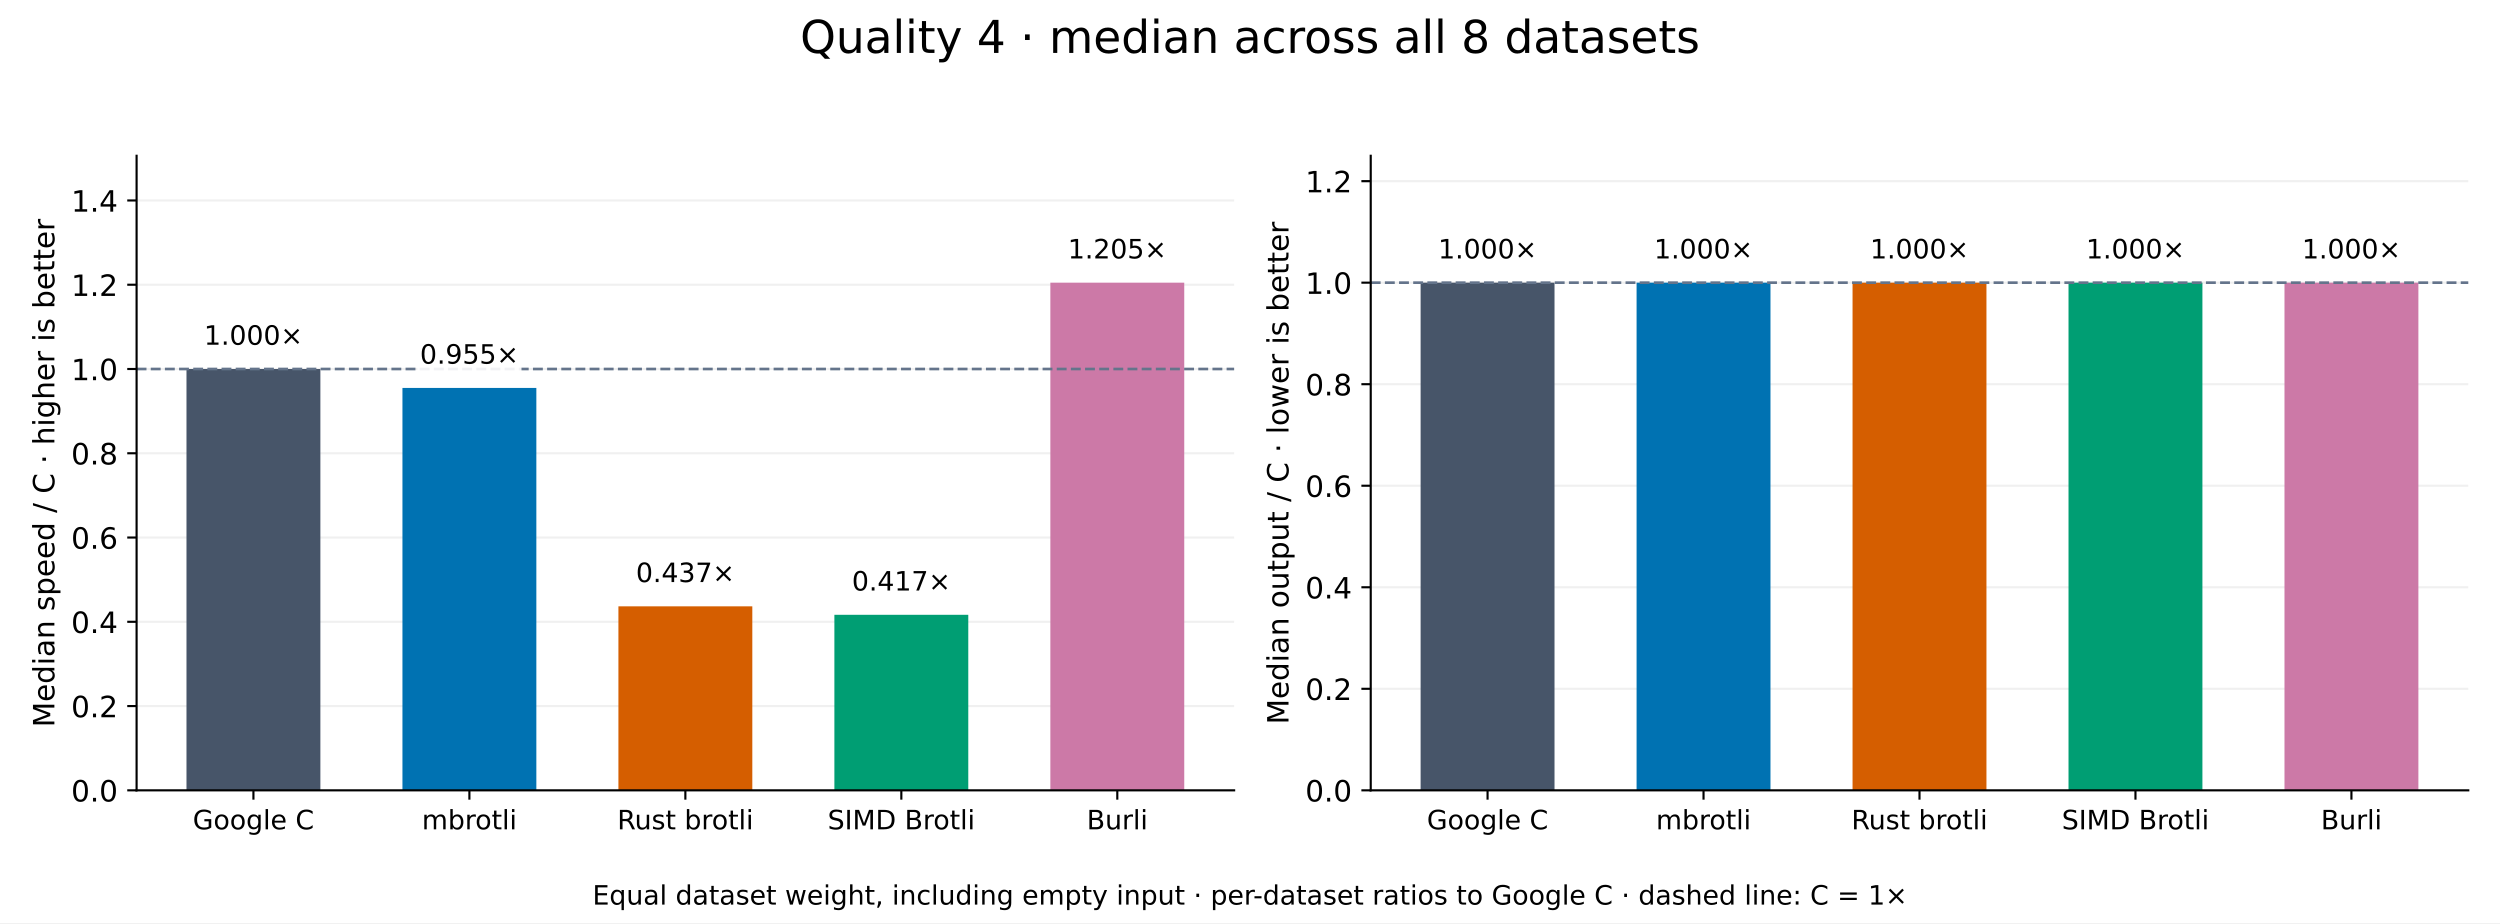
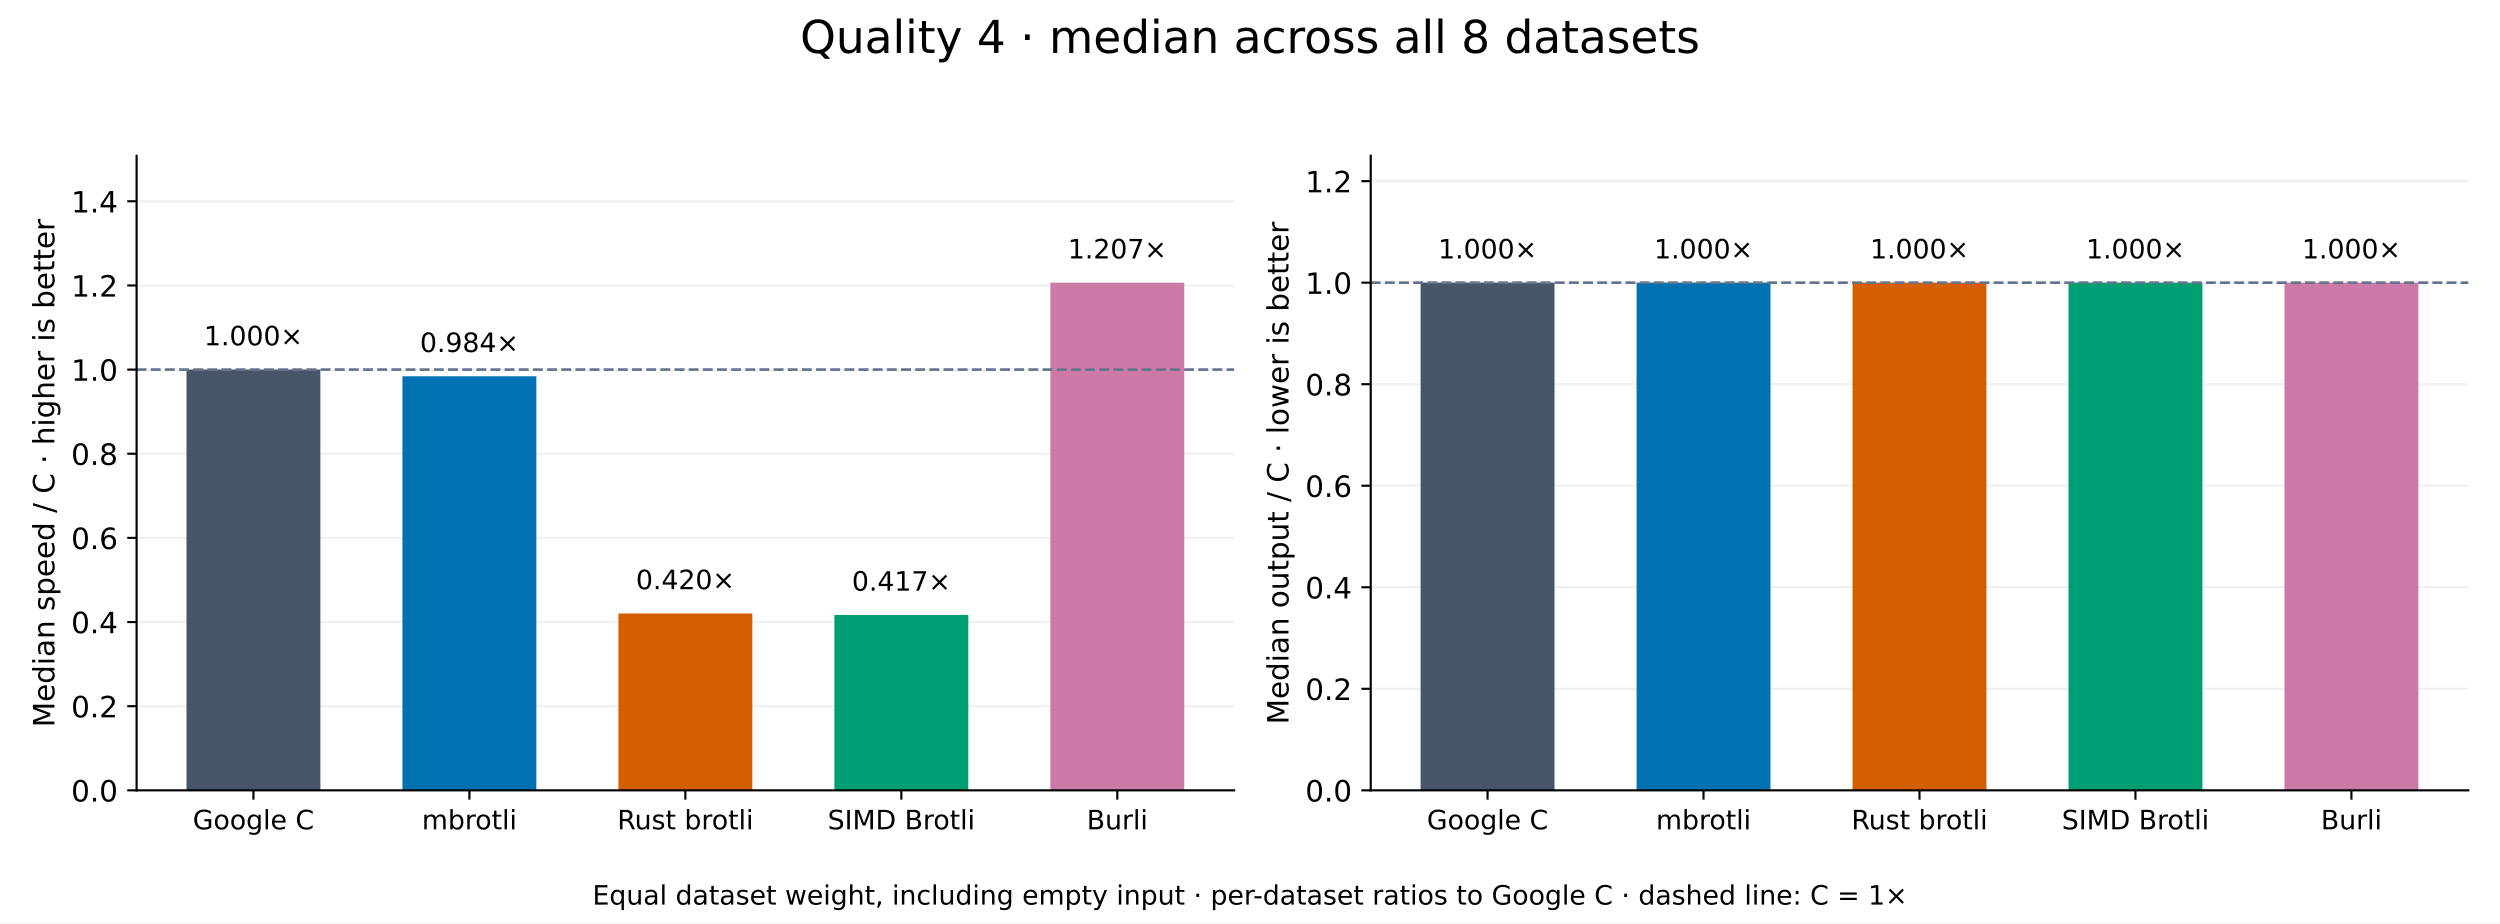
<svg xmlns="http://www.w3.org/2000/svg" xmlns:xlink="http://www.w3.org/1999/xlink" width="936pt" height="345.6pt" viewBox="0 0 936 345.6" version="1.1">
  <defs>
    <style type="text/css">*{stroke-linejoin: round; stroke-linecap: butt}</style>
  </defs>
  <g id="figure_1">
    <g id="patch_1">
      <path d="M 0 345.6 L 936 345.6 L 936 0 L 0 0 z " style="fill: #ffffff" />
    </g>
    <g id="axes_1">
      <g id="patch_2">
        <path d="M 51.14 295.904 L 462.06 295.904 L 462.06 58.32 L 51.14 58.32 z " style="fill: #ffffff" />
      </g>
      <g id="matplotlib.axis_1">
        <g id="xtick_1">
          <g id="line2d_1">
            <defs>
              <path id="m98f23d96c9" d="M 0 0 L 0 3.5 " style="stroke: #000000; stroke-width: 0.8" />
            </defs>
            <g>
              <use xlink:href="#m98f23d96c9" x="94.884" y="295.904" style="stroke: #000000; stroke-width: 0.8" />
            </g>
          </g>
          <g id="text_1">
            <text style="font-size: 10px; font-family: 'DejaVu Sans', 'Bitstream Vera Sans', 'Computer Modern Sans Serif', 'Lucida Grande', 'Verdana', 'Geneva', 'Lucid', 'Arial', 'Helvetica', 'Avant Garde', sans-serif; text-anchor: middle" x="94.884" y="310.502" transform="rotate(-0 94.88414 310.5024)">Google C</text>
          </g>
        </g>
        <g id="xtick_2">
          <g id="line2d_2">
            <g>
              <use xlink:href="#m98f23d96c9" x="175.742" y="295.904" style="stroke: #000000; stroke-width: 0.8" />
            </g>
          </g>
          <g id="text_2">
            <text style="font-size: 10px; font-family: 'DejaVu Sans', 'Bitstream Vera Sans', 'Computer Modern Sans Serif', 'Lucida Grande', 'Verdana', 'Geneva', 'Lucid', 'Arial', 'Helvetica', 'Avant Garde', sans-serif; text-anchor: middle" x="175.742" y="310.502" transform="rotate(-0 175.7421 310.5024)">mbrotli</text>
          </g>
        </g>
        <g id="xtick_3">
          <g id="line2d_3">
            <g>
              <use xlink:href="#m98f23d96c9" x="256.6" y="295.904" style="stroke: #000000; stroke-width: 0.8" />
            </g>
          </g>
          <g id="text_3">
            <text style="font-size: 10px; font-family: 'DejaVu Sans', 'Bitstream Vera Sans', 'Computer Modern Sans Serif', 'Lucida Grande', 'Verdana', 'Geneva', 'Lucid', 'Arial', 'Helvetica', 'Avant Garde', sans-serif; text-anchor: middle" x="256.6" y="310.502" transform="rotate(-0 256.6 310.5024)">Rust brotli</text>
          </g>
        </g>
        <g id="xtick_4">
          <g id="line2d_4">
            <g>
              <use xlink:href="#m98f23d96c9" x="337.458" y="295.904" style="stroke: #000000; stroke-width: 0.8" />
            </g>
          </g>
          <g id="text_4">
            <text style="font-size: 10px; font-family: 'DejaVu Sans', 'Bitstream Vera Sans', 'Computer Modern Sans Serif', 'Lucida Grande', 'Verdana', 'Geneva', 'Lucid', 'Arial', 'Helvetica', 'Avant Garde', sans-serif; text-anchor: middle" x="337.458" y="310.502" transform="rotate(-0 337.4579 310.5024)">SIMD Brotli</text>
          </g>
        </g>
        <g id="xtick_5">
          <g id="line2d_5">
            <g>
              <use xlink:href="#m98f23d96c9" x="418.316" y="295.904" style="stroke: #000000; stroke-width: 0.8" />
            </g>
          </g>
          <g id="text_5">
            <text style="font-size: 10px; font-family: 'DejaVu Sans', 'Bitstream Vera Sans', 'Computer Modern Sans Serif', 'Lucida Grande', 'Verdana', 'Geneva', 'Lucid', 'Arial', 'Helvetica', 'Avant Garde', sans-serif; text-anchor: middle" x="418.316" y="310.502" transform="rotate(-0 418.3159 310.5024)">Burli</text>
          </g>
        </g>
      </g>
      <g id="matplotlib.axis_2">
        <g id="ytick_1">
          <g id="line2d_6">
            <path d="M 51.14 295.904 L 462.06 295.904 " clip-path="url(#p202fe9cc14)" style="fill: none; stroke: #b0b0b0; stroke-opacity: 0.18; stroke-width: 0.8; stroke-linecap: square" />
          </g>
          <g id="line2d_7">
            <defs>
              <path id="m8744dde736" d="M 0 0 L -3.5 0 " style="stroke: #000000; stroke-width: 0.8" />
            </defs>
            <g>
              <use xlink:href="#m8744dde736" x="51.14" y="295.904" style="stroke: #000000; stroke-width: 0.8" />
            </g>
          </g>
          <g id="text_6">
            <text style="font-size: 11px; font-family: 'DejaVu Sans', 'Bitstream Vera Sans', 'Computer Modern Sans Serif', 'Lucida Grande', 'Verdana', 'Geneva', 'Lucid', 'Arial', 'Helvetica', 'Avant Garde', sans-serif; text-anchor: end" x="44.14" y="300.083" transform="rotate(-0 44.14 300.0831)">0.0</text>
          </g>
        </g>
        <g id="ytick_2">
          <g id="line2d_8">
-             <path d="M 51.14 264.355 L 462.06 264.355 " clip-path="url(#p202fe9cc14)" style="fill: none; stroke: #b0b0b0; stroke-opacity: 0.18; stroke-width: 0.8; stroke-linecap: square" />
+             <path d="M 51.14 264.398 L 462.06 264.398 " clip-path="url(#p202fe9cc14)" style="fill: none; stroke: #b0b0b0; stroke-opacity: 0.18; stroke-width: 0.8; stroke-linecap: square" />
          </g>
          <g id="line2d_9">
            <g>
-               <use xlink:href="#m8744dde736" x="51.14" y="264.355" style="stroke: #000000; stroke-width: 0.8" />
+               <use xlink:href="#m8744dde736" x="51.14" y="264.398" style="stroke: #000000; stroke-width: 0.8" />
            </g>
          </g>
          <g id="text_7">
-             <text style="font-size: 11px; font-family: 'DejaVu Sans', 'Bitstream Vera Sans', 'Computer Modern Sans Serif', 'Lucida Grande', 'Verdana', 'Geneva', 'Lucid', 'Arial', 'Helvetica', 'Avant Garde', sans-serif; text-anchor: end" x="44.14" y="268.534" transform="rotate(-0 44.14 268.5342)">0.2</text>
+             <text style="font-size: 11px; font-family: 'DejaVu Sans', 'Bitstream Vera Sans', 'Computer Modern Sans Serif', 'Lucida Grande', 'Verdana', 'Geneva', 'Lucid', 'Arial', 'Helvetica', 'Avant Garde', sans-serif; text-anchor: end" x="44.14" y="268.577" transform="rotate(-0 44.14 268.5772)">0.2</text>
          </g>
        </g>
        <g id="ytick_3">
          <g id="line2d_10">
-             <path d="M 51.14 232.806 L 462.06 232.806 " clip-path="url(#p202fe9cc14)" style="fill: none; stroke: #b0b0b0; stroke-opacity: 0.18; stroke-width: 0.8; stroke-linecap: square" />
+             <path d="M 51.14 232.892 L 462.06 232.892 " clip-path="url(#p202fe9cc14)" style="fill: none; stroke: #b0b0b0; stroke-opacity: 0.18; stroke-width: 0.8; stroke-linecap: square" />
          </g>
          <g id="line2d_11">
            <g>
-               <use xlink:href="#m8744dde736" x="51.14" y="232.806" style="stroke: #000000; stroke-width: 0.8" />
+               <use xlink:href="#m8744dde736" x="51.14" y="232.892" style="stroke: #000000; stroke-width: 0.8" />
            </g>
          </g>
          <g id="text_8">
-             <text style="font-size: 11px; font-family: 'DejaVu Sans', 'Bitstream Vera Sans', 'Computer Modern Sans Serif', 'Lucida Grande', 'Verdana', 'Geneva', 'Lucid', 'Arial', 'Helvetica', 'Avant Garde', sans-serif; text-anchor: end" x="44.14" y="236.985" transform="rotate(-0 44.14 236.9852)">0.4</text>
+             <text style="font-size: 11px; font-family: 'DejaVu Sans', 'Bitstream Vera Sans', 'Computer Modern Sans Serif', 'Lucida Grande', 'Verdana', 'Geneva', 'Lucid', 'Arial', 'Helvetica', 'Avant Garde', sans-serif; text-anchor: end" x="44.14" y="237.071" transform="rotate(-0 44.14 237.0713)">0.4</text>
          </g>
        </g>
        <g id="ytick_4">
          <g id="line2d_12">
-             <path d="M 51.14 201.257 L 462.06 201.257 " clip-path="url(#p202fe9cc14)" style="fill: none; stroke: #b0b0b0; stroke-opacity: 0.18; stroke-width: 0.8; stroke-linecap: square" />
+             <path d="M 51.14 201.386 L 462.06 201.386 " clip-path="url(#p202fe9cc14)" style="fill: none; stroke: #b0b0b0; stroke-opacity: 0.18; stroke-width: 0.8; stroke-linecap: square" />
          </g>
          <g id="line2d_13">
            <g>
-               <use xlink:href="#m8744dde736" x="51.14" y="201.257" style="stroke: #000000; stroke-width: 0.8" />
+               <use xlink:href="#m8744dde736" x="51.14" y="201.386" style="stroke: #000000; stroke-width: 0.8" />
            </g>
          </g>
          <g id="text_9">
-             <text style="font-size: 11px; font-family: 'DejaVu Sans', 'Bitstream Vera Sans', 'Computer Modern Sans Serif', 'Lucida Grande', 'Verdana', 'Geneva', 'Lucid', 'Arial', 'Helvetica', 'Avant Garde', sans-serif; text-anchor: end" x="44.14" y="205.436" transform="rotate(-0 44.14 205.4362)">0.6</text>
+             <text style="font-size: 11px; font-family: 'DejaVu Sans', 'Bitstream Vera Sans', 'Computer Modern Sans Serif', 'Lucida Grande', 'Verdana', 'Geneva', 'Lucid', 'Arial', 'Helvetica', 'Avant Garde', sans-serif; text-anchor: end" x="44.14" y="205.565" transform="rotate(-0 44.14 205.5654)">0.6</text>
          </g>
        </g>
        <g id="ytick_5">
          <g id="line2d_14">
-             <path d="M 51.14 169.708 L 462.06 169.708 " clip-path="url(#p202fe9cc14)" style="fill: none; stroke: #b0b0b0; stroke-opacity: 0.18; stroke-width: 0.8; stroke-linecap: square" />
+             <path d="M 51.14 169.88 L 462.06 169.88 " clip-path="url(#p202fe9cc14)" style="fill: none; stroke: #b0b0b0; stroke-opacity: 0.18; stroke-width: 0.8; stroke-linecap: square" />
          </g>
          <g id="line2d_15">
            <g>
-               <use xlink:href="#m8744dde736" x="51.14" y="169.708" style="stroke: #000000; stroke-width: 0.8" />
+               <use xlink:href="#m8744dde736" x="51.14" y="169.88" style="stroke: #000000; stroke-width: 0.8" />
            </g>
          </g>
          <g id="text_10">
-             <text style="font-size: 11px; font-family: 'DejaVu Sans', 'Bitstream Vera Sans', 'Computer Modern Sans Serif', 'Lucida Grande', 'Verdana', 'Geneva', 'Lucid', 'Arial', 'Helvetica', 'Avant Garde', sans-serif; text-anchor: end" x="44.14" y="173.887" transform="rotate(-0 44.14 173.8872)">0.8</text>
+             <text style="font-size: 11px; font-family: 'DejaVu Sans', 'Bitstream Vera Sans', 'Computer Modern Sans Serif', 'Lucida Grande', 'Verdana', 'Geneva', 'Lucid', 'Arial', 'Helvetica', 'Avant Garde', sans-serif; text-anchor: end" x="44.14" y="174.059" transform="rotate(-0 44.14 174.0594)">0.8</text>
          </g>
        </g>
        <g id="ytick_6">
          <g id="line2d_16">
-             <path d="M 51.14 138.159 L 462.06 138.159 " clip-path="url(#p202fe9cc14)" style="fill: none; stroke: #b0b0b0; stroke-opacity: 0.18; stroke-width: 0.8; stroke-linecap: square" />
+             <path d="M 51.14 138.374 L 462.06 138.374 " clip-path="url(#p202fe9cc14)" style="fill: none; stroke: #b0b0b0; stroke-opacity: 0.18; stroke-width: 0.8; stroke-linecap: square" />
          </g>
          <g id="line2d_17">
            <g>
-               <use xlink:href="#m8744dde736" x="51.14" y="138.159" style="stroke: #000000; stroke-width: 0.8" />
+               <use xlink:href="#m8744dde736" x="51.14" y="138.374" style="stroke: #000000; stroke-width: 0.8" />
            </g>
          </g>
          <g id="text_11">
-             <text style="font-size: 11px; font-family: 'DejaVu Sans', 'Bitstream Vera Sans', 'Computer Modern Sans Serif', 'Lucida Grande', 'Verdana', 'Geneva', 'Lucid', 'Arial', 'Helvetica', 'Avant Garde', sans-serif; text-anchor: end" x="44.14" y="142.338" transform="rotate(-0 44.14 142.3383)">1.0</text>
+             <text style="font-size: 11px; font-family: 'DejaVu Sans', 'Bitstream Vera Sans', 'Computer Modern Sans Serif', 'Lucida Grande', 'Verdana', 'Geneva', 'Lucid', 'Arial', 'Helvetica', 'Avant Garde', sans-serif; text-anchor: end" x="44.14" y="142.554" transform="rotate(-0 44.14 142.5535)">1.0</text>
          </g>
        </g>
        <g id="ytick_7">
          <g id="line2d_18">
-             <path d="M 51.14 106.61 L 462.06 106.61 " clip-path="url(#p202fe9cc14)" style="fill: none; stroke: #b0b0b0; stroke-opacity: 0.18; stroke-width: 0.8; stroke-linecap: square" />
+             <path d="M 51.14 106.868 L 462.06 106.868 " clip-path="url(#p202fe9cc14)" style="fill: none; stroke: #b0b0b0; stroke-opacity: 0.18; stroke-width: 0.8; stroke-linecap: square" />
          </g>
          <g id="line2d_19">
            <g>
-               <use xlink:href="#m8744dde736" x="51.14" y="106.61" style="stroke: #000000; stroke-width: 0.8" />
+               <use xlink:href="#m8744dde736" x="51.14" y="106.868" style="stroke: #000000; stroke-width: 0.8" />
            </g>
          </g>
          <g id="text_12">
-             <text style="font-size: 11px; font-family: 'DejaVu Sans', 'Bitstream Vera Sans', 'Computer Modern Sans Serif', 'Lucida Grande', 'Verdana', 'Geneva', 'Lucid', 'Arial', 'Helvetica', 'Avant Garde', sans-serif; text-anchor: end" x="44.14" y="110.789" transform="rotate(-0 44.14 110.7893)">1.2</text>
+             <text style="font-size: 11px; font-family: 'DejaVu Sans', 'Bitstream Vera Sans', 'Computer Modern Sans Serif', 'Lucida Grande', 'Verdana', 'Geneva', 'Lucid', 'Arial', 'Helvetica', 'Avant Garde', sans-serif; text-anchor: end" x="44.14" y="111.048" transform="rotate(-0 44.14 111.0476)">1.2</text>
          </g>
        </g>
        <g id="ytick_8">
          <g id="line2d_20">
-             <path d="M 51.14 75.061 L 462.06 75.061 " clip-path="url(#p202fe9cc14)" style="fill: none; stroke: #b0b0b0; stroke-opacity: 0.18; stroke-width: 0.8; stroke-linecap: square" />
+             <path d="M 51.14 75.363 L 462.06 75.363 " clip-path="url(#p202fe9cc14)" style="fill: none; stroke: #b0b0b0; stroke-opacity: 0.18; stroke-width: 0.8; stroke-linecap: square" />
          </g>
          <g id="line2d_21">
            <g>
-               <use xlink:href="#m8744dde736" x="51.14" y="75.061" style="stroke: #000000; stroke-width: 0.8" />
+               <use xlink:href="#m8744dde736" x="51.14" y="75.363" style="stroke: #000000; stroke-width: 0.8" />
            </g>
          </g>
          <g id="text_13">
-             <text style="font-size: 11px; font-family: 'DejaVu Sans', 'Bitstream Vera Sans', 'Computer Modern Sans Serif', 'Lucida Grande', 'Verdana', 'Geneva', 'Lucid', 'Arial', 'Helvetica', 'Avant Garde', sans-serif; text-anchor: end" x="44.14" y="79.24" transform="rotate(-0 44.14 79.24031)">1.4</text>
+             <text style="font-size: 11px; font-family: 'DejaVu Sans', 'Bitstream Vera Sans', 'Computer Modern Sans Serif', 'Lucida Grande', 'Verdana', 'Geneva', 'Lucid', 'Arial', 'Helvetica', 'Avant Garde', sans-serif; text-anchor: end" x="44.14" y="79.542" transform="rotate(-0 44.14 79.54167)">1.4</text>
          </g>
        </g>
        <g id="text_14">
          <text style="font-size: 11px; font-family: 'DejaVu Sans', 'Bitstream Vera Sans', 'Computer Modern Sans Serif', 'Lucida Grande', 'Verdana', 'Geneva', 'Lucid', 'Arial', 'Helvetica', 'Avant Garde', sans-serif; text-anchor: middle" x="20.359" y="177.112" transform="rotate(-90 20.35891 177.112)">Median speed / C · higher is better</text>
        </g>
      </g>
      <g id="patch_3">
-         <path d="M 69.818 295.904 L 119.95 295.904 L 119.95 138.159 L 69.818 138.159 z " clip-path="url(#p202fe9cc14)" style="fill: #475569" />
+         <path d="M 69.818 295.904 L 119.95 295.904 L 119.95 138.374 L 69.818 138.374 z " clip-path="url(#p202fe9cc14)" style="fill: #475569" />
      </g>
      <g id="patch_4">
-         <path d="M 150.676 295.904 L 200.808 295.904 L 200.808 145.245 L 150.676 145.245 z " clip-path="url(#p202fe9cc14)" style="fill: #0072b2" />
+         <path d="M 150.676 295.904 L 200.808 295.904 L 200.808 140.879 L 150.676 140.879 z " clip-path="url(#p202fe9cc14)" style="fill: #0072b2" />
      </g>
      <g id="patch_5">
-         <path d="M 231.534 295.904 L 281.666 295.904 L 281.666 227.015 L 231.534 227.015 z " clip-path="url(#p202fe9cc14)" style="fill: #d55e00" />
+         <path d="M 231.534 295.904 L 281.666 295.904 L 281.666 229.677 L 231.534 229.677 z " clip-path="url(#p202fe9cc14)" style="fill: #d55e00" />
      </g>
      <g id="patch_6">
-         <path d="M 312.392 295.904 L 362.524 295.904 L 362.524 230.182 L 312.392 230.182 z " clip-path="url(#p202fe9cc14)" style="fill: #009e73" />
+         <path d="M 312.392 295.904 L 362.524 295.904 L 362.524 230.231 L 312.392 230.231 z " clip-path="url(#p202fe9cc14)" style="fill: #009e73" />
      </g>
      <g id="patch_7">
        <path d="M 393.25 295.904 L 443.382 295.904 L 443.382 105.837 L 393.25 105.837 z " clip-path="url(#p202fe9cc14)" style="fill: #cc79a7" />
      </g>
      <g id="line2d_22">
-         <path d="M 51.14 138.159 L 462.06 138.159 " clip-path="url(#p202fe9cc14)" style="fill: none; stroke-dasharray: 3.7,1.6; stroke-dashoffset: 0; stroke: #64748b" />
+         <path d="M 51.14 138.374 L 462.06 138.374 " clip-path="url(#p202fe9cc14)" style="fill: none; stroke-dasharray: 3.7,1.6; stroke-dashoffset: 0; stroke: #64748b" />
      </g>
      <g id="patch_8">
        <path d="M 51.14 295.904 L 51.14 58.32 " style="fill: none; stroke: #000000; stroke-width: 0.8; stroke-linejoin: miter; stroke-linecap: square" />
      </g>
      <g id="patch_9">
        <path d="M 51.14 295.904 L 462.06 295.904 " style="fill: none; stroke: #000000; stroke-width: 0.8; stroke-linejoin: miter; stroke-linecap: square" />
      </g>
      <g id="text_15">
        <g id="patch_10">
-           <path d="M 75.38 132.159 L 114.388 132.159 L 114.388 120.481 L 75.38 120.481 z " style="fill: #ffffff; opacity: 0.9" />
-         </g>
-         <text style="font-size: 10px; font-family: 'DejaVu Sans', 'Bitstream Vera Sans', 'Computer Modern Sans Serif', 'Lucida Grande', 'Verdana', 'Geneva', 'Lucid', 'Arial', 'Helvetica', 'Avant Garde', sans-serif; text-anchor: middle" x="94.884" y="129.079" transform="rotate(-0 94.88414 129.0794)">1.000×</text>
+           <path d="M 75.38 132.374 L 114.388 132.374 L 114.388 120.696 L 75.38 120.696 z " style="fill: #ffffff; opacity: 0.9" />
+         </g>
+         <text style="font-size: 10px; font-family: 'DejaVu Sans', 'Bitstream Vera Sans', 'Computer Modern Sans Serif', 'Lucida Grande', 'Verdana', 'Geneva', 'Lucid', 'Arial', 'Helvetica', 'Avant Garde', sans-serif; text-anchor: middle" x="94.884" y="129.295" transform="rotate(-0 94.88414 129.2947)">1.000×</text>
      </g>
      <g id="text_16">
        <g id="patch_11">
-           <path d="M 156.238 139.245 L 195.246 139.245 L 195.246 127.567 L 156.238 127.567 z " style="fill: #ffffff; opacity: 0.9" />
-         </g>
-         <text style="font-size: 10px; font-family: 'DejaVu Sans', 'Bitstream Vera Sans', 'Computer Modern Sans Serif', 'Lucida Grande', 'Verdana', 'Geneva', 'Lucid', 'Arial', 'Helvetica', 'Avant Garde', sans-serif; text-anchor: middle" x="175.742" y="136.165" transform="rotate(-0 175.7421 136.1653)">0.955×</text>
+           <path d="M 156.238 134.879 L 195.246 134.879 L 195.246 123.201 L 156.238 123.201 z " style="fill: #ffffff; opacity: 0.9" />
+         </g>
+         <text style="font-size: 10px; font-family: 'DejaVu Sans', 'Bitstream Vera Sans', 'Computer Modern Sans Serif', 'Lucida Grande', 'Verdana', 'Geneva', 'Lucid', 'Arial', 'Helvetica', 'Avant Garde', sans-serif; text-anchor: middle" x="175.742" y="131.799" transform="rotate(-0 175.7421 131.7994)">0.984×</text>
      </g>
      <g id="text_17">
        <g id="patch_12">
-           <path d="M 237.096 221.015 L 276.104 221.015 L 276.104 209.337 L 237.096 209.337 z " style="fill: #ffffff; opacity: 0.9" />
-         </g>
-         <text style="font-size: 10px; font-family: 'DejaVu Sans', 'Bitstream Vera Sans', 'Computer Modern Sans Serif', 'Lucida Grande', 'Verdana', 'Geneva', 'Lucid', 'Arial', 'Helvetica', 'Avant Garde', sans-serif; text-anchor: middle" x="256.6" y="217.935" transform="rotate(-0 256.6 217.9351)">0.437×</text>
+           <path d="M 237.096 223.677 L 276.104 223.677 L 276.104 211.999 L 237.096 211.999 z " style="fill: #ffffff; opacity: 0.9" />
+         </g>
+         <text style="font-size: 10px; font-family: 'DejaVu Sans', 'Bitstream Vera Sans', 'Computer Modern Sans Serif', 'Lucida Grande', 'Verdana', 'Geneva', 'Lucid', 'Arial', 'Helvetica', 'Avant Garde', sans-serif; text-anchor: middle" x="256.6" y="220.597" transform="rotate(-0 256.6 220.5974)">0.420×</text>
      </g>
      <g id="text_18">
        <g id="patch_13">
-           <path d="M 317.954 224.182 L 356.962 224.182 L 356.962 212.504 L 317.954 212.504 z " style="fill: #ffffff; opacity: 0.9" />
-         </g>
-         <text style="font-size: 10px; font-family: 'DejaVu Sans', 'Bitstream Vera Sans', 'Computer Modern Sans Serif', 'Lucida Grande', 'Verdana', 'Geneva', 'Lucid', 'Arial', 'Helvetica', 'Avant Garde', sans-serif; text-anchor: middle" x="337.458" y="221.103" transform="rotate(-0 337.4579 221.1027)">0.417×</text>
+           <path d="M 317.954 224.231 L 356.962 224.231 L 356.962 212.553 L 317.954 212.553 z " style="fill: #ffffff; opacity: 0.9" />
+         </g>
+         <text style="font-size: 10px; font-family: 'DejaVu Sans', 'Bitstream Vera Sans', 'Computer Modern Sans Serif', 'Lucida Grande', 'Verdana', 'Geneva', 'Lucid', 'Arial', 'Helvetica', 'Avant Garde', sans-serif; text-anchor: middle" x="337.458" y="221.151" transform="rotate(-0 337.4579 221.1509)">0.417×</text>
      </g>
      <g id="text_19">
        <g id="patch_14">
          <path d="M 398.812 99.837 L 437.82 99.837 L 437.82 88.159 L 398.812 88.159 z " style="fill: #ffffff; opacity: 0.9" />
        </g>
-         <text style="font-size: 10px; font-family: 'DejaVu Sans', 'Bitstream Vera Sans', 'Computer Modern Sans Serif', 'Lucida Grande', 'Verdana', 'Geneva', 'Lucid', 'Arial', 'Helvetica', 'Avant Garde', sans-serif; text-anchor: middle" x="418.316" y="96.757" transform="rotate(-0 418.3159 96.75711)">1.205×</text>
+         <text style="font-size: 10px; font-family: 'DejaVu Sans', 'Bitstream Vera Sans', 'Computer Modern Sans Serif', 'Lucida Grande', 'Verdana', 'Geneva', 'Lucid', 'Arial', 'Helvetica', 'Avant Garde', sans-serif; text-anchor: middle" x="418.316" y="96.757" transform="rotate(-0 418.3159 96.75711)">1.207×</text>
      </g>
    </g>
    <g id="axes_2">
      <g id="patch_15">
        <path d="M 513.2 295.904 L 924.12 295.904 L 924.12 58.32 L 513.2 58.32 z " style="fill: #ffffff" />
      </g>
      <g id="matplotlib.axis_3">
        <g id="xtick_6">
          <g id="line2d_23">
            <g>
              <use xlink:href="#m98f23d96c9" x="556.944" y="295.904" style="stroke: #000000; stroke-width: 0.8" />
            </g>
          </g>
          <g id="text_20">
            <text style="font-size: 10px; font-family: 'DejaVu Sans', 'Bitstream Vera Sans', 'Computer Modern Sans Serif', 'Lucida Grande', 'Verdana', 'Geneva', 'Lucid', 'Arial', 'Helvetica', 'Avant Garde', sans-serif; text-anchor: middle" x="556.944" y="310.502" transform="rotate(-0 556.9441 310.5024)">Google C</text>
          </g>
        </g>
        <g id="xtick_7">
          <g id="line2d_24">
            <g>
              <use xlink:href="#m98f23d96c9" x="637.802" y="295.904" style="stroke: #000000; stroke-width: 0.8" />
            </g>
          </g>
          <g id="text_21">
            <text style="font-size: 10px; font-family: 'DejaVu Sans', 'Bitstream Vera Sans', 'Computer Modern Sans Serif', 'Lucida Grande', 'Verdana', 'Geneva', 'Lucid', 'Arial', 'Helvetica', 'Avant Garde', sans-serif; text-anchor: middle" x="637.802" y="310.502" transform="rotate(-0 637.8021 310.5024)">mbrotli</text>
          </g>
        </g>
        <g id="xtick_8">
          <g id="line2d_25">
            <g>
              <use xlink:href="#m98f23d96c9" x="718.66" y="295.904" style="stroke: #000000; stroke-width: 0.8" />
            </g>
          </g>
          <g id="text_22">
            <text style="font-size: 10px; font-family: 'DejaVu Sans', 'Bitstream Vera Sans', 'Computer Modern Sans Serif', 'Lucida Grande', 'Verdana', 'Geneva', 'Lucid', 'Arial', 'Helvetica', 'Avant Garde', sans-serif; text-anchor: middle" x="718.66" y="310.502" transform="rotate(-0 718.66 310.5024)">Rust brotli</text>
          </g>
        </g>
        <g id="xtick_9">
          <g id="line2d_26">
            <g>
              <use xlink:href="#m98f23d96c9" x="799.518" y="295.904" style="stroke: #000000; stroke-width: 0.8" />
            </g>
          </g>
          <g id="text_23">
            <text style="font-size: 10px; font-family: 'DejaVu Sans', 'Bitstream Vera Sans', 'Computer Modern Sans Serif', 'Lucida Grande', 'Verdana', 'Geneva', 'Lucid', 'Arial', 'Helvetica', 'Avant Garde', sans-serif; text-anchor: middle" x="799.518" y="310.502" transform="rotate(-0 799.5179 310.5024)">SIMD Brotli</text>
          </g>
        </g>
        <g id="xtick_10">
          <g id="line2d_27">
            <g>
              <use xlink:href="#m98f23d96c9" x="880.376" y="295.904" style="stroke: #000000; stroke-width: 0.8" />
            </g>
          </g>
          <g id="text_24">
            <text style="font-size: 10px; font-family: 'DejaVu Sans', 'Bitstream Vera Sans', 'Computer Modern Sans Serif', 'Lucida Grande', 'Verdana', 'Geneva', 'Lucid', 'Arial', 'Helvetica', 'Avant Garde', sans-serif; text-anchor: middle" x="880.376" y="310.502" transform="rotate(-0 880.3759 310.5024)">Burli</text>
          </g>
        </g>
      </g>
      <g id="matplotlib.axis_4">
        <g id="ytick_9">
          <g id="line2d_28">
            <path d="M 513.2 295.904 L 924.12 295.904 " clip-path="url(#p915fbcf54a)" style="fill: none; stroke: #b0b0b0; stroke-opacity: 0.18; stroke-width: 0.8; stroke-linecap: square" />
          </g>
          <g id="line2d_29">
            <g>
              <use xlink:href="#m8744dde736" x="513.2" y="295.904" style="stroke: #000000; stroke-width: 0.8" />
            </g>
          </g>
          <g id="text_25">
            <text style="font-size: 11px; font-family: 'DejaVu Sans', 'Bitstream Vera Sans', 'Computer Modern Sans Serif', 'Lucida Grande', 'Verdana', 'Geneva', 'Lucid', 'Arial', 'Helvetica', 'Avant Garde', sans-serif; text-anchor: end" x="506.2" y="300.083" transform="rotate(-0 506.2 300.0831)">0.0</text>
          </g>
        </g>
        <g id="ytick_10">
          <g id="line2d_30">
            <path d="M 513.2 257.891 L 924.12 257.891 " clip-path="url(#p915fbcf54a)" style="fill: none; stroke: #b0b0b0; stroke-opacity: 0.18; stroke-width: 0.8; stroke-linecap: square" />
          </g>
          <g id="line2d_31">
            <g>
              <use xlink:href="#m8744dde736" x="513.2" y="257.891" style="stroke: #000000; stroke-width: 0.8" />
            </g>
          </g>
          <g id="text_26">
            <text style="font-size: 11px; font-family: 'DejaVu Sans', 'Bitstream Vera Sans', 'Computer Modern Sans Serif', 'Lucida Grande', 'Verdana', 'Geneva', 'Lucid', 'Arial', 'Helvetica', 'Avant Garde', sans-serif; text-anchor: end" x="506.2" y="262.07" transform="rotate(-0 506.2 262.0705)">0.2</text>
          </g>
        </g>
        <g id="ytick_11">
          <g id="line2d_32">
            <path d="M 513.2 219.879 L 924.12 219.879 " clip-path="url(#p915fbcf54a)" style="fill: none; stroke: #b0b0b0; stroke-opacity: 0.18; stroke-width: 0.8; stroke-linecap: square" />
          </g>
          <g id="line2d_33">
            <g>
              <use xlink:href="#m8744dde736" x="513.2" y="219.879" style="stroke: #000000; stroke-width: 0.8" />
            </g>
          </g>
          <g id="text_27">
            <text style="font-size: 11px; font-family: 'DejaVu Sans', 'Bitstream Vera Sans', 'Computer Modern Sans Serif', 'Lucida Grande', 'Verdana', 'Geneva', 'Lucid', 'Arial', 'Helvetica', 'Avant Garde', sans-serif; text-anchor: end" x="506.2" y="224.058" transform="rotate(-0 506.2 224.0579)">0.4</text>
          </g>
        </g>
        <g id="ytick_12">
          <g id="line2d_34">
            <path d="M 513.2 181.866 L 924.12 181.866 " clip-path="url(#p915fbcf54a)" style="fill: none; stroke: #b0b0b0; stroke-opacity: 0.18; stroke-width: 0.8; stroke-linecap: square" />
          </g>
          <g id="line2d_35">
            <g>
              <use xlink:href="#m8744dde736" x="513.2" y="181.866" style="stroke: #000000; stroke-width: 0.8" />
            </g>
          </g>
          <g id="text_28">
            <text style="font-size: 11px; font-family: 'DejaVu Sans', 'Bitstream Vera Sans', 'Computer Modern Sans Serif', 'Lucida Grande', 'Verdana', 'Geneva', 'Lucid', 'Arial', 'Helvetica', 'Avant Garde', sans-serif; text-anchor: end" x="506.2" y="186.045" transform="rotate(-0 506.2 186.0452)">0.6</text>
          </g>
        </g>
        <g id="ytick_13">
          <g id="line2d_36">
            <path d="M 513.2 143.853 L 924.12 143.853 " clip-path="url(#p915fbcf54a)" style="fill: none; stroke: #b0b0b0; stroke-opacity: 0.18; stroke-width: 0.8; stroke-linecap: square" />
          </g>
          <g id="line2d_37">
            <g>
              <use xlink:href="#m8744dde736" x="513.2" y="143.853" style="stroke: #000000; stroke-width: 0.8" />
            </g>
          </g>
          <g id="text_29">
            <text style="font-size: 11px; font-family: 'DejaVu Sans', 'Bitstream Vera Sans', 'Computer Modern Sans Serif', 'Lucida Grande', 'Verdana', 'Geneva', 'Lucid', 'Arial', 'Helvetica', 'Avant Garde', sans-serif; text-anchor: end" x="506.2" y="148.033" transform="rotate(-0 506.2 148.0326)">0.8</text>
          </g>
        </g>
        <g id="ytick_14">
          <g id="line2d_38">
            <path d="M 513.2 105.841 L 924.12 105.841 " clip-path="url(#p915fbcf54a)" style="fill: none; stroke: #b0b0b0; stroke-opacity: 0.18; stroke-width: 0.8; stroke-linecap: square" />
          </g>
          <g id="line2d_39">
            <g>
              <use xlink:href="#m8744dde736" x="513.2" y="105.841" style="stroke: #000000; stroke-width: 0.8" />
            </g>
          </g>
          <g id="text_30">
            <text style="font-size: 11px; font-family: 'DejaVu Sans', 'Bitstream Vera Sans', 'Computer Modern Sans Serif', 'Lucida Grande', 'Verdana', 'Geneva', 'Lucid', 'Arial', 'Helvetica', 'Avant Garde', sans-serif; text-anchor: end" x="506.2" y="110.02" transform="rotate(-0 506.2 110.0199)">1.0</text>
          </g>
        </g>
        <g id="ytick_15">
          <g id="line2d_40">
            <path d="M 513.2 67.828 L 924.12 67.828 " clip-path="url(#p915fbcf54a)" style="fill: none; stroke: #b0b0b0; stroke-opacity: 0.18; stroke-width: 0.8; stroke-linecap: square" />
          </g>
          <g id="line2d_41">
            <g>
              <use xlink:href="#m8744dde736" x="513.2" y="67.828" style="stroke: #000000; stroke-width: 0.8" />
            </g>
          </g>
          <g id="text_31">
            <text style="font-size: 11px; font-family: 'DejaVu Sans', 'Bitstream Vera Sans', 'Computer Modern Sans Serif', 'Lucida Grande', 'Verdana', 'Geneva', 'Lucid', 'Arial', 'Helvetica', 'Avant Garde', sans-serif; text-anchor: end" x="506.2" y="72.007" transform="rotate(-0 506.2 72.00729)">1.2</text>
          </g>
        </g>
        <g id="text_32">
          <text style="font-size: 11px; font-family: 'DejaVu Sans', 'Bitstream Vera Sans', 'Computer Modern Sans Serif', 'Lucida Grande', 'Verdana', 'Geneva', 'Lucid', 'Arial', 'Helvetica', 'Avant Garde', sans-serif; text-anchor: middle" x="482.419" y="177.112" transform="rotate(-90 482.4189 177.112)">Median output / C · lower is better</text>
        </g>
      </g>
      <g id="patch_16">
        <path d="M 531.878 295.904 L 582.01 295.904 L 582.01 105.841 L 531.878 105.841 z " clip-path="url(#p915fbcf54a)" style="fill: #475569" />
      </g>
      <g id="patch_17">
        <path d="M 612.736 295.904 L 662.868 295.904 L 662.868 105.841 L 612.736 105.841 z " clip-path="url(#p915fbcf54a)" style="fill: #0072b2" />
      </g>
      <g id="patch_18">
        <path d="M 693.594 295.904 L 743.726 295.904 L 743.726 105.841 L 693.594 105.841 z " clip-path="url(#p915fbcf54a)" style="fill: #d55e00" />
      </g>
      <g id="patch_19">
        <path d="M 774.452 295.904 L 824.584 295.904 L 824.584 105.841 L 774.452 105.841 z " clip-path="url(#p915fbcf54a)" style="fill: #009e73" />
      </g>
      <g id="patch_20">
        <path d="M 855.31 295.904 L 905.442 295.904 L 905.442 105.837 L 855.31 105.837 z " clip-path="url(#p915fbcf54a)" style="fill: #cc79a7" />
      </g>
      <g id="line2d_42">
        <path d="M 513.2 105.841 L 924.12 105.841 " clip-path="url(#p915fbcf54a)" style="fill: none; stroke-dasharray: 3.7,1.6; stroke-dashoffset: 0; stroke: #64748b" />
      </g>
      <g id="patch_21">
        <path d="M 513.2 295.904 L 513.2 58.32 " style="fill: none; stroke: #000000; stroke-width: 0.8; stroke-linejoin: miter; stroke-linecap: square" />
      </g>
      <g id="patch_22">
        <path d="M 513.2 295.904 L 924.12 295.904 " style="fill: none; stroke: #000000; stroke-width: 0.8; stroke-linejoin: miter; stroke-linecap: square" />
      </g>
      <g id="text_33">
        <g id="patch_23">
          <path d="M 537.44 99.841 L 576.448 99.841 L 576.448 88.163 L 537.44 88.163 z " style="fill: #ffffff; opacity: 0.9" />
        </g>
        <text style="font-size: 10px; font-family: 'DejaVu Sans', 'Bitstream Vera Sans', 'Computer Modern Sans Serif', 'Lucida Grande', 'Verdana', 'Geneva', 'Lucid', 'Arial', 'Helvetica', 'Avant Garde', sans-serif; text-anchor: middle" x="556.944" y="96.761" transform="rotate(-0 556.9441 96.7611)">1.000×</text>
      </g>
      <g id="text_34">
        <g id="patch_24">
          <path d="M 618.298 99.841 L 657.306 99.841 L 657.306 88.163 L 618.298 88.163 z " style="fill: #ffffff; opacity: 0.9" />
        </g>
        <text style="font-size: 10px; font-family: 'DejaVu Sans', 'Bitstream Vera Sans', 'Computer Modern Sans Serif', 'Lucida Grande', 'Verdana', 'Geneva', 'Lucid', 'Arial', 'Helvetica', 'Avant Garde', sans-serif; text-anchor: middle" x="637.802" y="96.761" transform="rotate(-0 637.8021 96.7611)">1.000×</text>
      </g>
      <g id="text_35">
        <g id="patch_25">
          <path d="M 699.156 99.841 L 738.164 99.841 L 738.164 88.163 L 699.156 88.163 z " style="fill: #ffffff; opacity: 0.9" />
        </g>
        <text style="font-size: 10px; font-family: 'DejaVu Sans', 'Bitstream Vera Sans', 'Computer Modern Sans Serif', 'Lucida Grande', 'Verdana', 'Geneva', 'Lucid', 'Arial', 'Helvetica', 'Avant Garde', sans-serif; text-anchor: middle" x="718.66" y="96.761" transform="rotate(-0 718.66 96.7611)">1.000×</text>
      </g>
      <g id="text_36">
        <g id="patch_26">
          <path d="M 780.014 99.841 L 819.022 99.841 L 819.022 88.163 L 780.014 88.163 z " style="fill: #ffffff; opacity: 0.9" />
        </g>
        <text style="font-size: 10px; font-family: 'DejaVu Sans', 'Bitstream Vera Sans', 'Computer Modern Sans Serif', 'Lucida Grande', 'Verdana', 'Geneva', 'Lucid', 'Arial', 'Helvetica', 'Avant Garde', sans-serif; text-anchor: middle" x="799.518" y="96.761" transform="rotate(-0 799.5179 96.7611)">1.000×</text>
      </g>
      <g id="text_37">
        <g id="patch_27">
          <path d="M 860.872 99.837 L 899.88 99.837 L 899.88 88.159 L 860.872 88.159 z " style="fill: #ffffff; opacity: 0.9" />
        </g>
        <text style="font-size: 10px; font-family: 'DejaVu Sans', 'Bitstream Vera Sans', 'Computer Modern Sans Serif', 'Lucida Grande', 'Verdana', 'Geneva', 'Lucid', 'Arial', 'Helvetica', 'Avant Garde', sans-serif; text-anchor: middle" x="880.376" y="96.757" transform="rotate(-0 880.3759 96.75711)">1.000×</text>
      </g>
    </g>
    <g id="text_38">
      <text style="font-size: 17px; font-family: 'DejaVu Sans', 'Bitstream Vera Sans', 'Computer Modern Sans Serif', 'Lucida Grande', 'Verdana', 'Geneva', 'Lucid', 'Arial', 'Helvetica', 'Avant Garde', sans-serif; text-anchor: middle" x="468" y="19.829" transform="rotate(-0 468 19.82934)">Quality 4 · median across all 8 datasets</text>
    </g>
    <g id="text_39">
      <text style="font-size: 10px; font-family: 'DejaVu Sans', 'Bitstream Vera Sans', 'Computer Modern Sans Serif', 'Lucida Grande', 'Verdana', 'Geneva', 'Lucid', 'Arial', 'Helvetica', 'Avant Garde', sans-serif; text-anchor: middle" x="468" y="338.688" transform="rotate(-0 468 338.688)">Equal dataset weight, including empty input · per-dataset ratios to Google C · dashed line: C = 1×</text>
    </g>
  </g>
  <defs>
    <clipPath id="p202fe9cc14">
      <rect x="51.14" y="58.32" width="410.92" height="237.584" />
    </clipPath>
    <clipPath id="p915fbcf54a">
      <rect x="513.2" y="58.32" width="410.92" height="237.584" />
    </clipPath>
  </defs>
</svg>
